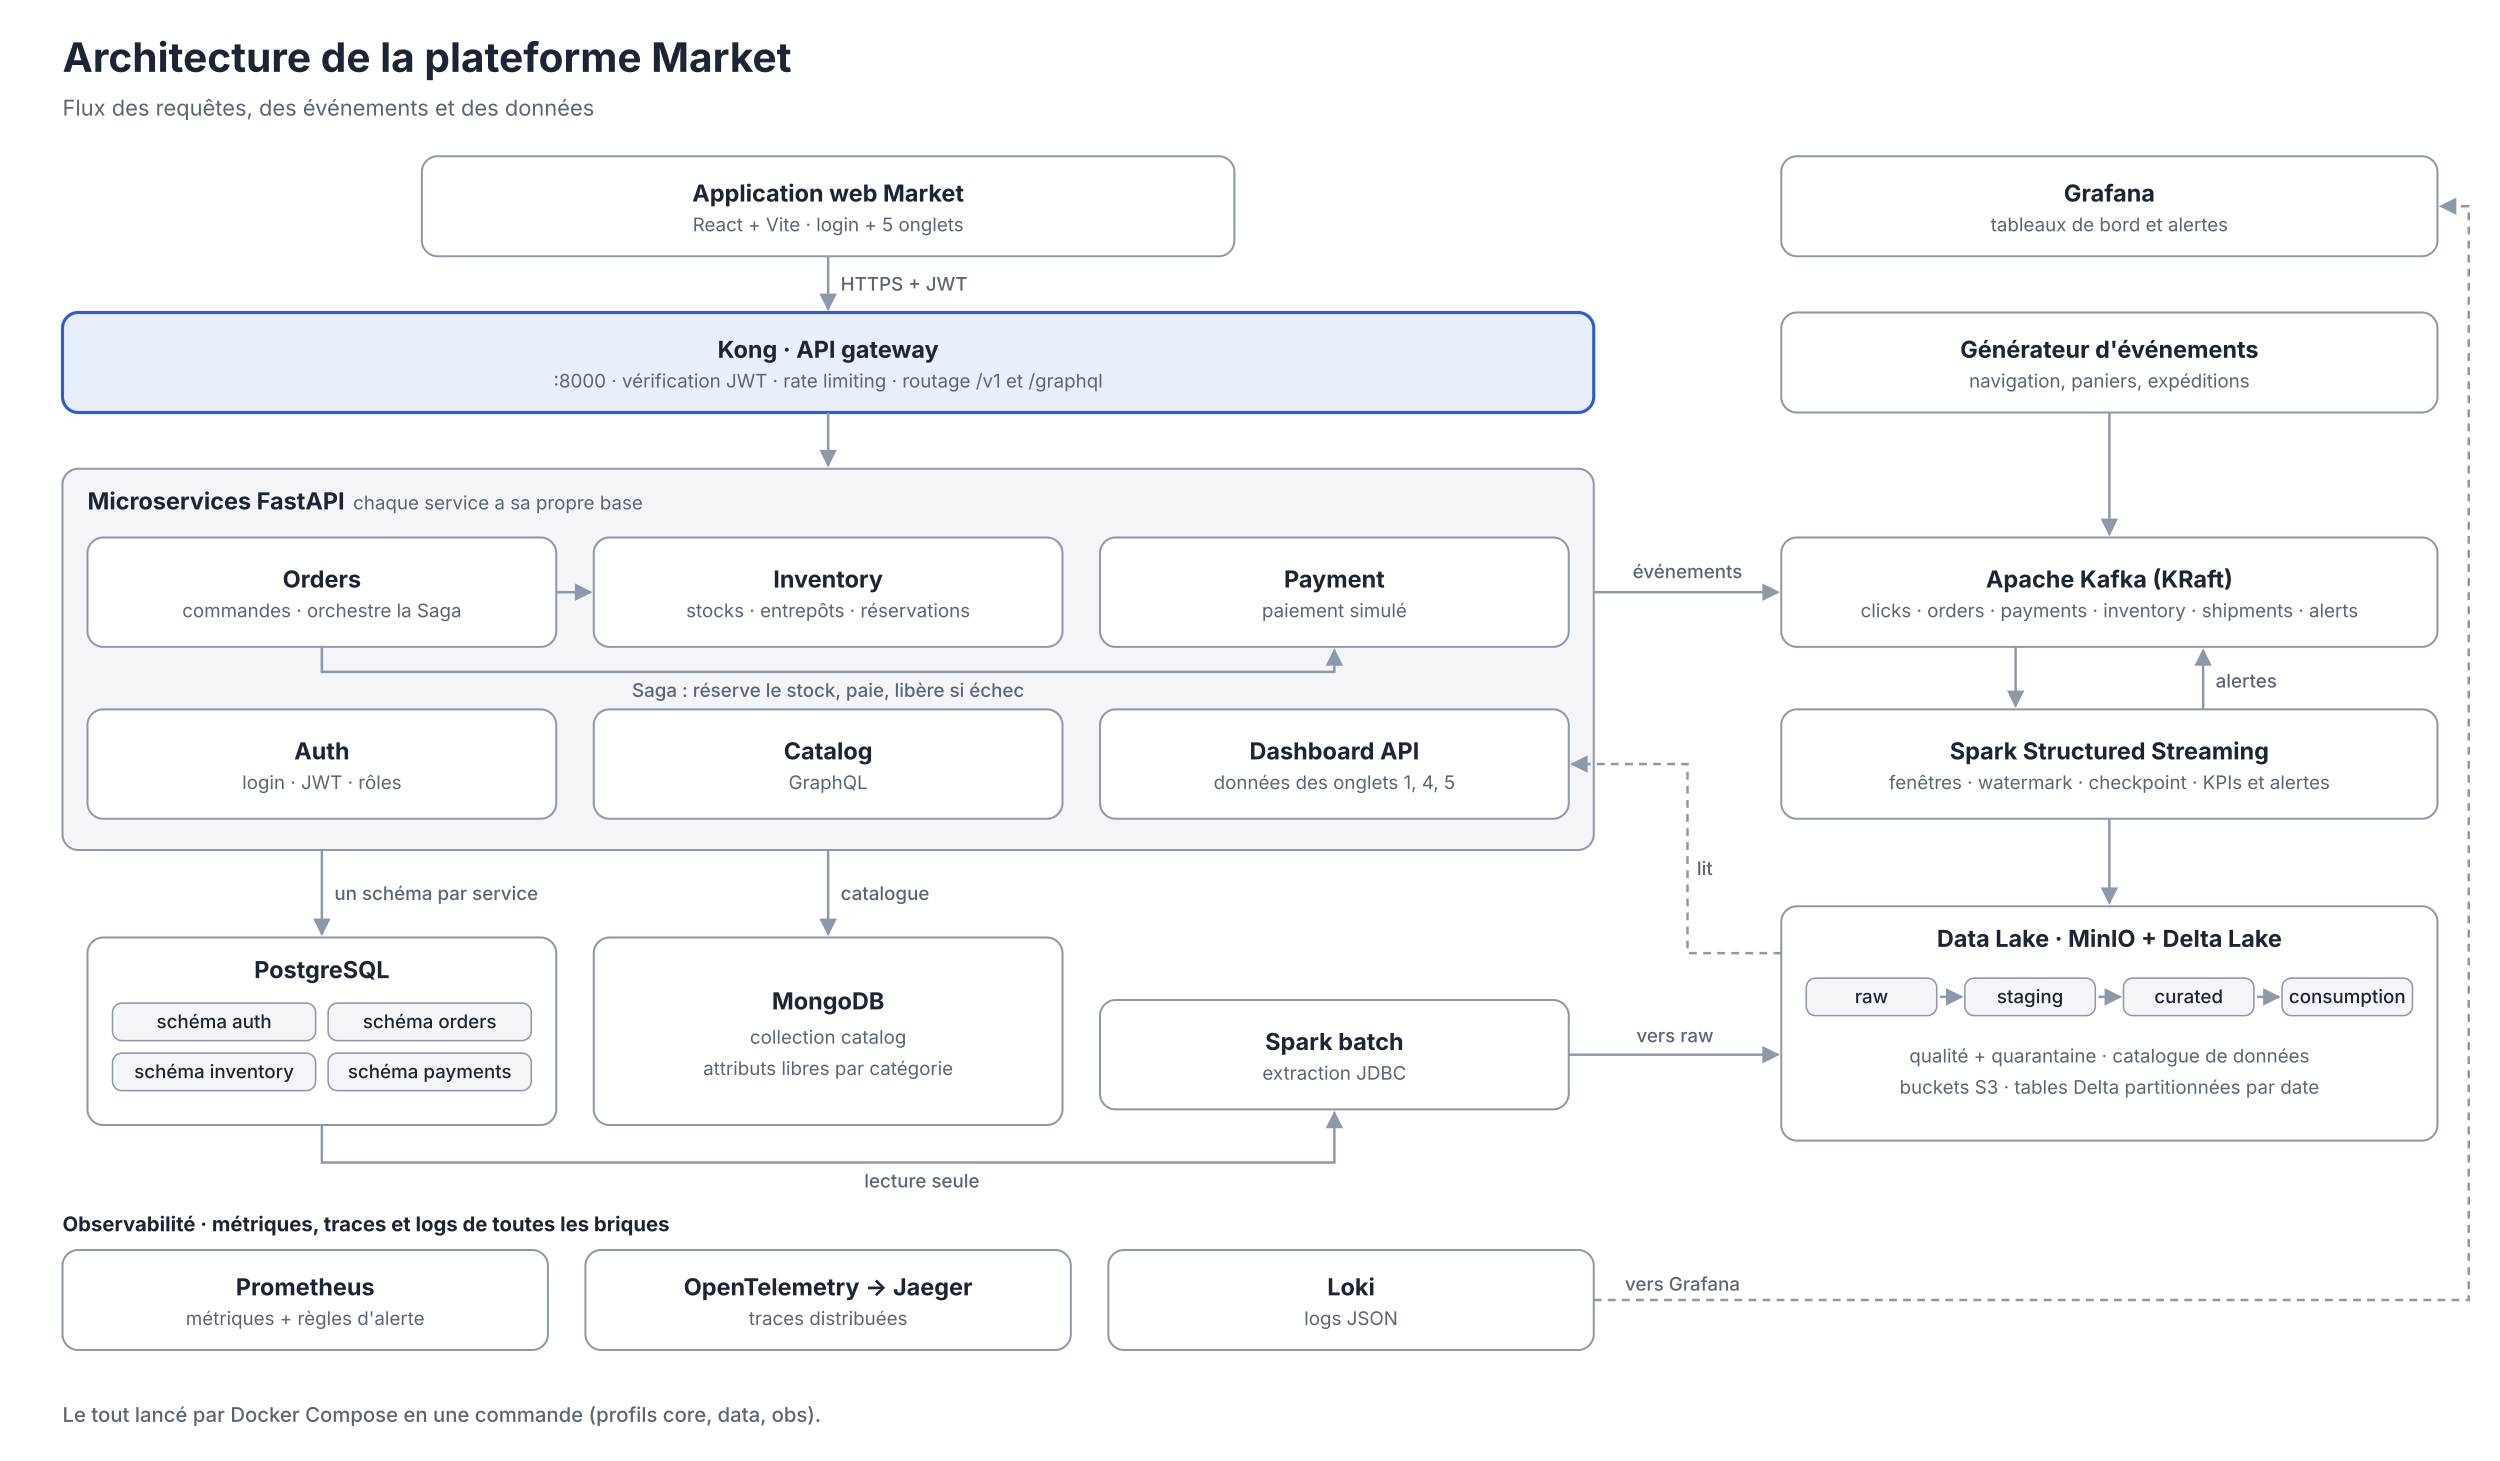
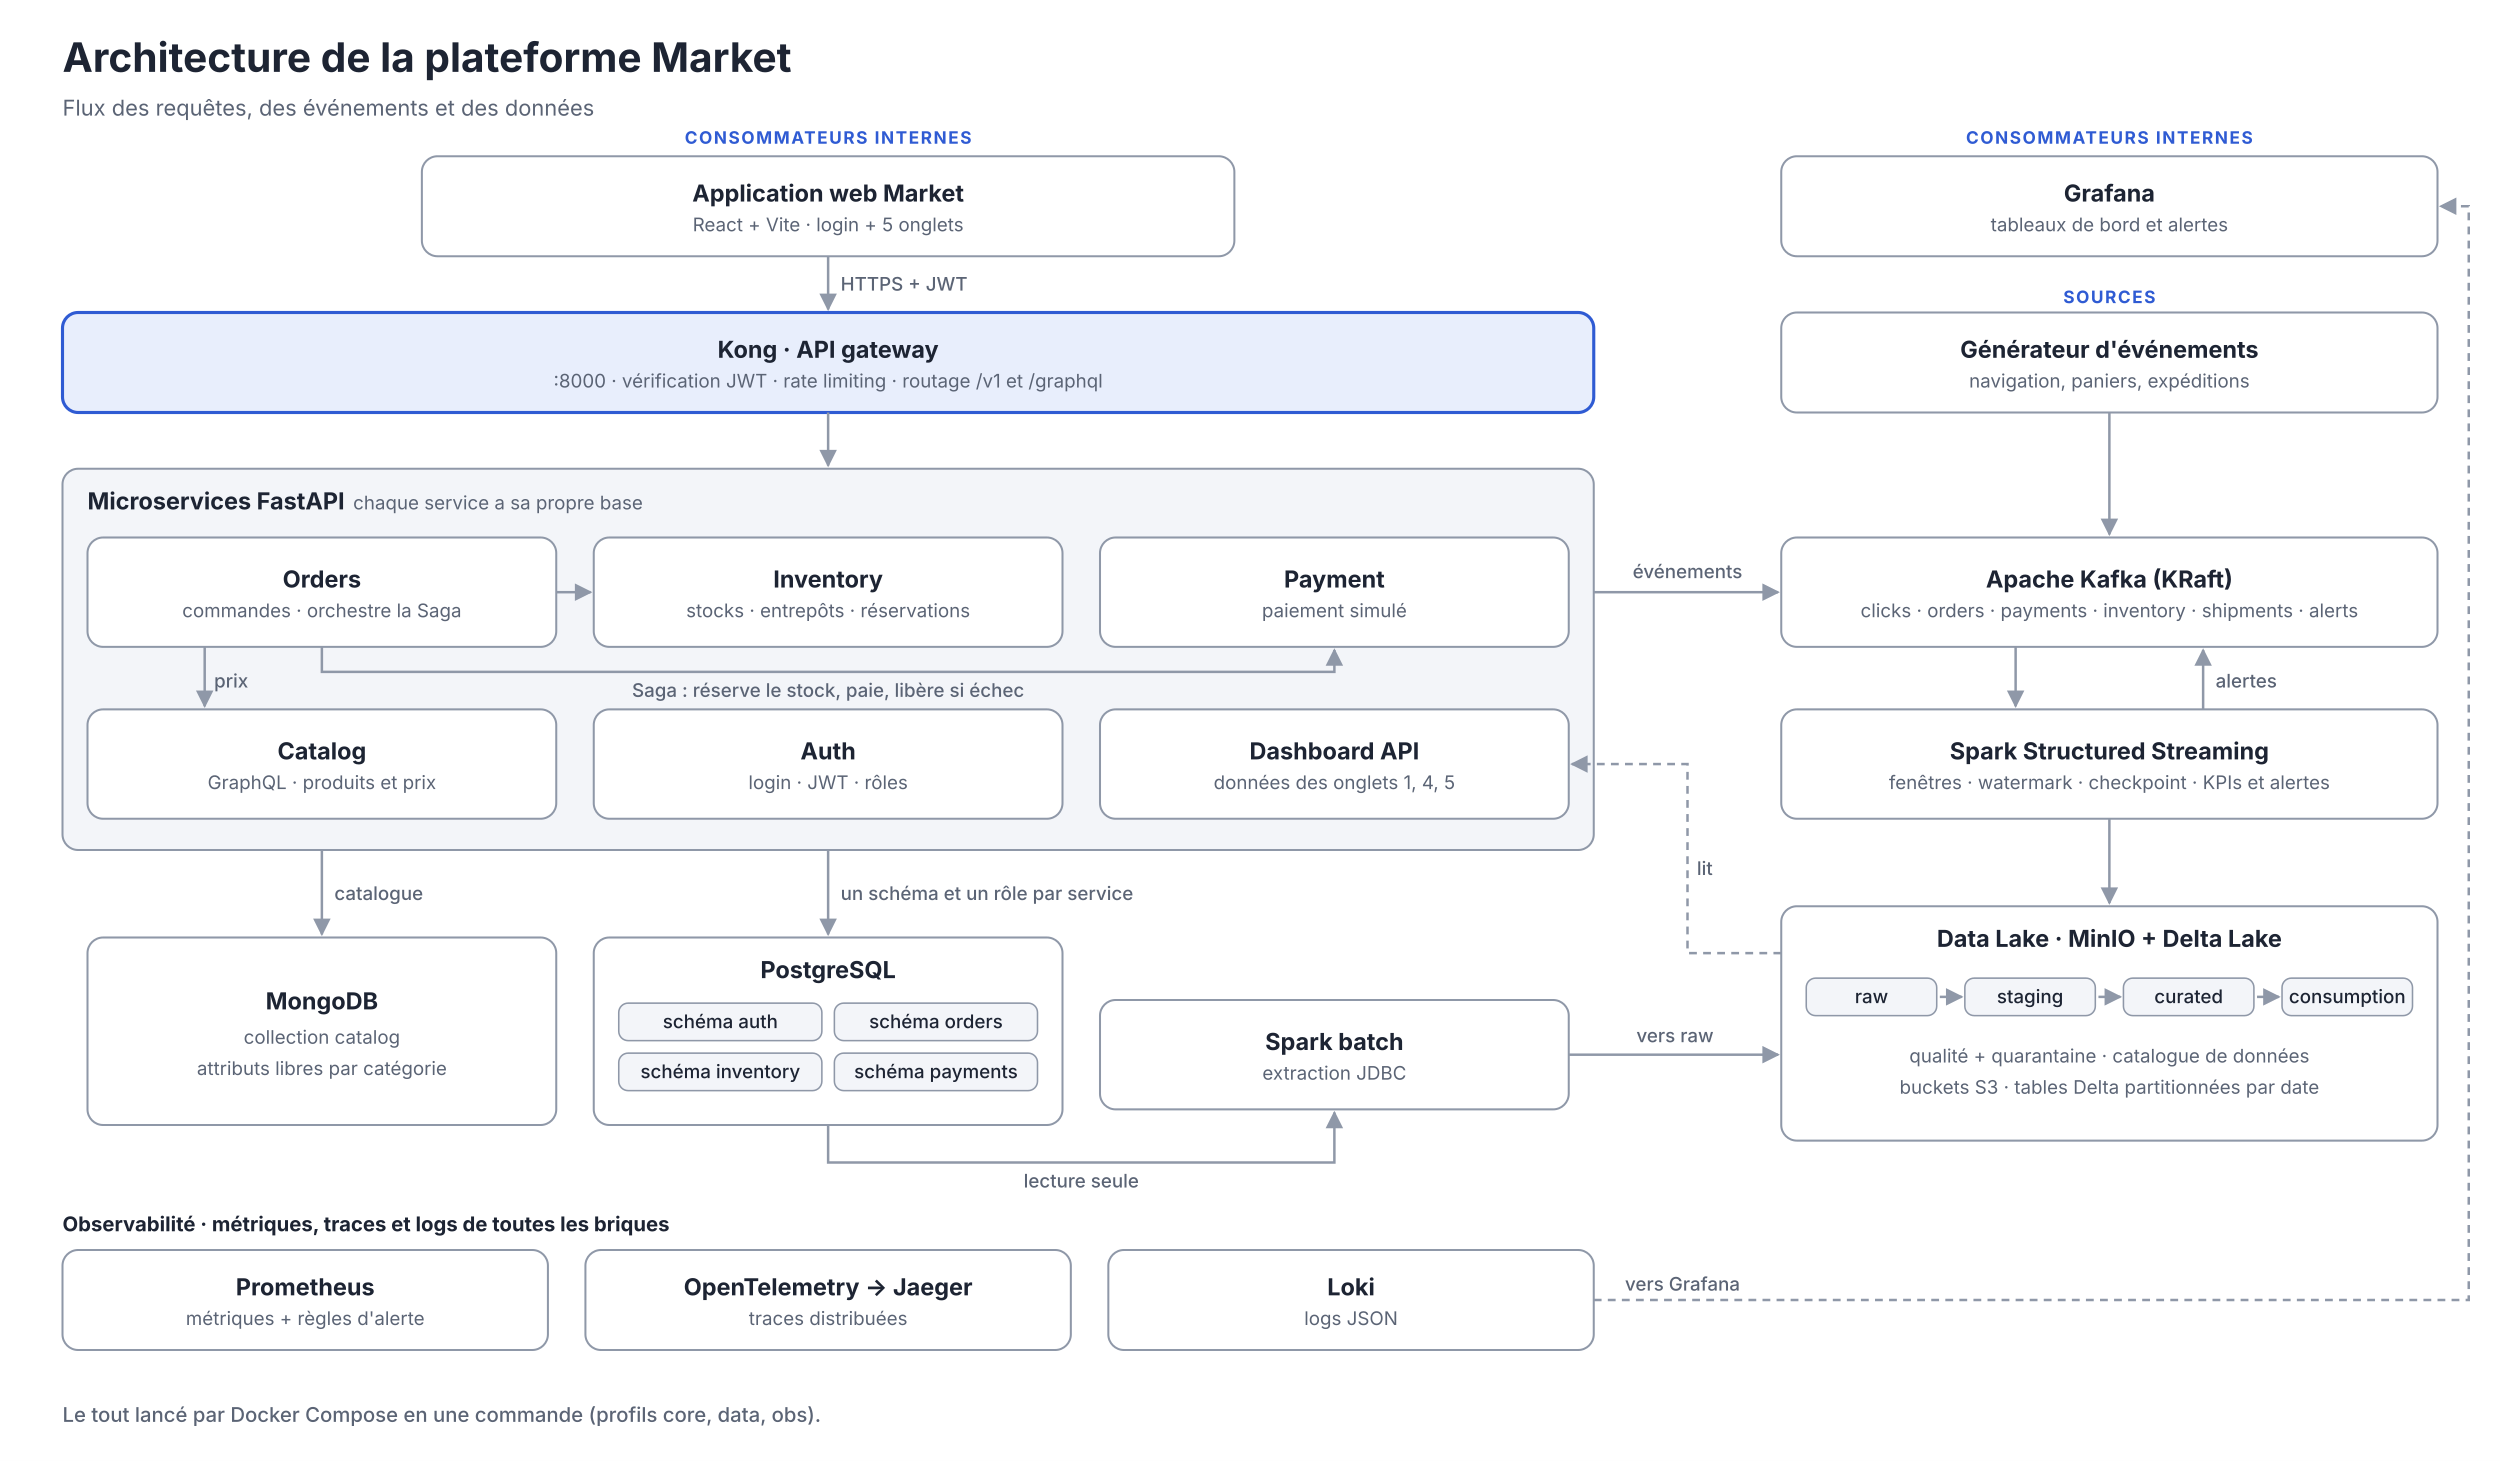
<svg xmlns="http://www.w3.org/2000/svg" viewBox="0 0 1600 935" width="1600" height="935" font-family="Inter, 'DejaVu Sans', Arial, sans-serif">
  <defs>
    <marker id="ar" viewBox="0 0 10 10" refX="9" refY="5" markerWidth="7" markerHeight="7" orient="auto-start-reverse">
      <path d="M0 0L10 5L0 10z" fill="#8f98a8" />
    </marker>
  </defs>
  <rect width="1600" height="935" fill="#fff" />
  <text x="40" y="46" font-size="26" font-weight="700" fill="#1d2433">Architecture de la plateforme Market</text>
  <text x="40" y="74" font-size="14" fill="#5b6475">Flux des requêtes, des événements et des données</text>
+   <text x="530.0" y="92" font-size="11" font-weight="700" fill="#2f5bd3" text-anchor="middle" letter-spacing="1">CONSOMMATEURS INTERNES</text>
+   <text x="1350.0" y="92" font-size="11" font-weight="700" fill="#2f5bd3" text-anchor="middle" letter-spacing="1">CONSOMMATEURS INTERNES</text>
  <rect x="270.0" y="100" width="520" height="64" rx="10" fill="#fff" stroke="#8f98a8" stroke-width="1.3" />
  <text x="530.0" y="129.0" font-size="15" font-weight="700" fill="#1d2433" text-anchor="middle">Application web Market</text>
  <text x="530.0" y="148.0" font-size="12" font-weight="400" fill="#5b6475" text-anchor="middle">React + Vite · login + 5 onglets</text>
  <rect x="1140" y="100" width="420" height="64" rx="10" fill="#fff" stroke="#8f98a8" stroke-width="1.3" />
  <text x="1350.0" y="129.0" font-size="15" font-weight="700" fill="#1d2433" text-anchor="middle">Grafana</text>
  <text x="1350.0" y="148.0" font-size="12" font-weight="400" fill="#5b6475" text-anchor="middle">tableaux de bord et alertes</text>
  <path d="M530.0 164 V198" fill="none" stroke="#8f98a8" stroke-width="1.6" marker-end="url(#ar)" />
  <text x="538.0" y="186" font-size="12" font-weight="500" fill="#5b6475" text-anchor="start">HTTPS + JWT</text>
  <rect x="40" y="200" width="980" height="64" rx="10" fill="#e8eefc" stroke="#2f5bd3" stroke-width="2" />
  <text x="530.0" y="229.0" font-size="15" font-weight="700" fill="#1d2433" text-anchor="middle">Kong · API gateway</text>
  <text x="530.0" y="248.0" font-size="12" font-weight="400" fill="#5b6475" text-anchor="middle">:8000 · vérification JWT · rate limiting · routage /v1 et /graphql</text>
+   <text x="1350.0" y="194" font-size="11" font-weight="700" fill="#2f5bd3" text-anchor="middle" letter-spacing="1">SOURCES</text>
  <rect x="1140" y="200" width="420" height="64" rx="10" fill="#fff" stroke="#8f98a8" stroke-width="1.3" />
  <text x="1350.0" y="229.0" font-size="15" font-weight="700" fill="#1d2433" text-anchor="middle">Générateur d'événements</text>
  <text x="1350.0" y="248.0" font-size="12" font-weight="400" fill="#5b6475" text-anchor="middle">navigation, paniers, expéditions</text>
  <path d="M530.0 264 V298" fill="none" stroke="#8f98a8" stroke-width="1.6" marker-end="url(#ar)" />
  <rect x="40" y="300" width="980" height="244" rx="10" fill="#f3f5f9" stroke="#8f98a8" stroke-width="1.3" />
  <text x="56" y="326" font-size="15" font-weight="700" fill="#1d2433" text-anchor="start">Microservices FastAPI</text>
  <text x="226" y="326" font-size="12" font-weight="400" fill="#5b6475" text-anchor="start">chaque service a sa propre base</text>
  <rect x="56" y="344" width="300.0" height="70" rx="10" fill="#fff" stroke="#8f98a8" stroke-width="1.3" />
  <text x="206.0" y="376.0" font-size="15" font-weight="700" fill="#1d2433" text-anchor="middle">Orders</text>
  <text x="206.0" y="395.0" font-size="12" font-weight="400" fill="#5b6475" text-anchor="middle">commandes · orchestre la Saga</text>
  <rect x="380.0" y="344" width="300.0" height="70" rx="10" fill="#fff" stroke="#8f98a8" stroke-width="1.3" />
  <text x="530.0" y="376.0" font-size="15" font-weight="700" fill="#1d2433" text-anchor="middle">Inventory</text>
  <text x="530.0" y="395.0" font-size="12" font-weight="400" fill="#5b6475" text-anchor="middle">stocks · entrepôts · réservations</text>
  <rect x="704.0" y="344" width="300.0" height="70" rx="10" fill="#fff" stroke="#8f98a8" stroke-width="1.3" />
  <text x="854.0" y="376.0" font-size="15" font-weight="700" fill="#1d2433" text-anchor="middle">Payment</text>
  <text x="854.0" y="395.0" font-size="12" font-weight="400" fill="#5b6475" text-anchor="middle">paiement simulé</text>
  <rect x="56" y="454" width="300.0" height="70" rx="10" fill="#fff" stroke="#8f98a8" stroke-width="1.3" />
-   <text x="206.0" y="486.0" font-size="15" font-weight="700" fill="#1d2433" text-anchor="middle">Auth</text>
-   <text x="206.0" y="505.0" font-size="12" font-weight="400" fill="#5b6475" text-anchor="middle">login · JWT · rôles</text>
+   <text x="206.0" y="486.0" font-size="15" font-weight="700" fill="#1d2433" text-anchor="middle">Catalog</text>
+   <text x="206.0" y="505.0" font-size="12" font-weight="400" fill="#5b6475" text-anchor="middle">GraphQL · produits et prix</text>
  <rect x="380.0" y="454" width="300.0" height="70" rx="10" fill="#fff" stroke="#8f98a8" stroke-width="1.3" />
-   <text x="530.0" y="486.0" font-size="15" font-weight="700" fill="#1d2433" text-anchor="middle">Catalog</text>
-   <text x="530.0" y="505.0" font-size="12" font-weight="400" fill="#5b6475" text-anchor="middle">GraphQL</text>
+   <text x="530.0" y="486.0" font-size="15" font-weight="700" fill="#1d2433" text-anchor="middle">Auth</text>
+   <text x="530.0" y="505.0" font-size="12" font-weight="400" fill="#5b6475" text-anchor="middle">login · JWT · rôles</text>
  <rect x="704.0" y="454" width="300.0" height="70" rx="10" fill="#fff" stroke="#8f98a8" stroke-width="1.3" />
  <text x="854.0" y="486.0" font-size="15" font-weight="700" fill="#1d2433" text-anchor="middle">Dashboard API</text>
  <text x="854.0" y="505.0" font-size="12" font-weight="400" fill="#5b6475" text-anchor="middle">données des onglets 1, 4, 5</text>
  <path d="M356.0 379 H378.0" fill="none" stroke="#8f98a8" stroke-width="1.6" marker-end="url(#ar)" />
  <text x="368.0" y="372" font-size="11" font-weight="400" fill="#1d2433" text-anchor="start" />
+   <path d="M131.0 414 V452" fill="none" stroke="#8f98a8" stroke-width="1.6" marker-end="url(#ar)" />
+   <text x="137.0" y="440" font-size="12" font-weight="500" fill="#5b6475" text-anchor="start">prix</text>
  <path d="M206.0 414 V430 H854.0 V416" fill="none" stroke="#8f98a8" stroke-width="1.6" marker-end="url(#ar)" />
  <text x="530.0" y="446" font-size="12" font-weight="500" fill="#5b6475" text-anchor="middle">Saga : réserve le stock, paie, libère si échec</text>
  <rect x="1140" y="344" width="420" height="70" rx="10" fill="#fff" stroke="#8f98a8" stroke-width="1.3" />
  <text x="1350.0" y="376.0" font-size="15" font-weight="700" fill="#1d2433" text-anchor="middle">Apache Kafka (KRaft)</text>
  <text x="1350.0" y="395.0" font-size="12" font-weight="400" fill="#5b6475" text-anchor="middle">clicks · orders · payments · inventory · shipments · alerts</text>
  <path d="M1020 379 H1138" fill="none" stroke="#8f98a8" stroke-width="1.6" marker-end="url(#ar)" />
  <text x="1080.0" y="370" font-size="12" font-weight="500" fill="#5b6475" text-anchor="middle">événements</text>
  <path d="M1350.0 264 V342" fill="none" stroke="#8f98a8" stroke-width="1.6" marker-end="url(#ar)" />
  <rect x="1140" y="454" width="420" height="70" rx="10" fill="#fff" stroke="#8f98a8" stroke-width="1.3" />
  <text x="1350.0" y="486.0" font-size="15" font-weight="700" fill="#1d2433" text-anchor="middle">Spark Structured Streaming</text>
  <text x="1350.0" y="505.0" font-size="12" font-weight="400" fill="#5b6475" text-anchor="middle">fenêtres · watermark · checkpoint · KPIs et alertes</text>
  <path d="M1290.0 414 V452" fill="none" stroke="#8f98a8" stroke-width="1.6" marker-end="url(#ar)" />
  <path d="M1410.0 454 V416" fill="none" stroke="#8f98a8" stroke-width="1.6" marker-end="url(#ar)" />
  <text x="1418.0" y="440" font-size="12" font-weight="500" fill="#5b6475" text-anchor="start">alertes</text>
  <rect x="1140" y="580" width="420" height="150" rx="10" fill="#fff" stroke="#8f98a8" stroke-width="1.3" />
  <text x="1350.0" y="606" font-size="15" font-weight="700" fill="#1d2433" text-anchor="middle">Data Lake · MinIO + Delta Lake</text>
  <rect x="1156.0" y="626" width="83.5" height="24" rx="6" fill="#f3f5f9" stroke="#8f98a8" stroke-width="1" />
  <text x="1197.75" y="642" font-size="12" font-weight="500" fill="#1d2433" text-anchor="middle">raw</text>
  <path d="M1241.5 638 H1255.5" fill="none" stroke="#8f98a8" stroke-width="1.6" marker-end="url(#ar)" />
  <rect x="1257.5" y="626" width="83.5" height="24" rx="6" fill="#f3f5f9" stroke="#8f98a8" stroke-width="1" />
  <text x="1299.25" y="642" font-size="12" font-weight="500" fill="#1d2433" text-anchor="middle">staging</text>
  <path d="M1343.0 638 H1357.0" fill="none" stroke="#8f98a8" stroke-width="1.6" marker-end="url(#ar)" />
  <rect x="1359.0" y="626" width="83.5" height="24" rx="6" fill="#f3f5f9" stroke="#8f98a8" stroke-width="1" />
  <text x="1400.75" y="642" font-size="12" font-weight="500" fill="#1d2433" text-anchor="middle">curated</text>
  <path d="M1444.5 638 H1458.5" fill="none" stroke="#8f98a8" stroke-width="1.6" marker-end="url(#ar)" />
  <rect x="1460.5" y="626" width="83.5" height="24" rx="6" fill="#f3f5f9" stroke="#8f98a8" stroke-width="1" />
  <text x="1502.25" y="642" font-size="12" font-weight="500" fill="#1d2433" text-anchor="middle">consumption</text>
  <text x="1350.0" y="680" font-size="12" font-weight="400" fill="#5b6475" text-anchor="middle">qualité + quarantaine · catalogue de données</text>
  <text x="1350.0" y="700" font-size="12" font-weight="400" fill="#5b6475" text-anchor="middle">buckets S3 · tables Delta partitionnées par date</text>
  <path d="M1350.0 524 V578" fill="none" stroke="#8f98a8" stroke-width="1.6" marker-end="url(#ar)" />
+   <rect x="380.0" y="600" width="300.0" height="120" rx="10" fill="#fff" stroke="#8f98a8" stroke-width="1.3" />
+   <text x="530.0" y="626" font-size="15" font-weight="700" fill="#1d2433" text-anchor="middle">PostgreSQL</text>
+   <rect x="396.0" y="642" width="130.0" height="24" rx="6" fill="#f3f5f9" stroke="#8f98a8" stroke-width="1" />
+   <text x="461.0" y="658" font-size="12" font-weight="500" fill="#1d2433" text-anchor="middle">schéma auth</text>
+   <rect x="534.0" y="642" width="130.0" height="24" rx="6" fill="#f3f5f9" stroke="#8f98a8" stroke-width="1" />
+   <text x="599.0" y="658" font-size="12" font-weight="500" fill="#1d2433" text-anchor="middle">schéma orders</text>
+   <rect x="396.0" y="674" width="130.0" height="24" rx="6" fill="#f3f5f9" stroke="#8f98a8" stroke-width="1" />
+   <text x="461.0" y="690" font-size="12" font-weight="500" fill="#1d2433" text-anchor="middle">schéma inventory</text>
+   <rect x="534.0" y="674" width="130.0" height="24" rx="6" fill="#f3f5f9" stroke="#8f98a8" stroke-width="1" />
+   <text x="599.0" y="690" font-size="12" font-weight="500" fill="#1d2433" text-anchor="middle">schéma payments</text>
  <rect x="56" y="600" width="300.0" height="120" rx="10" fill="#fff" stroke="#8f98a8" stroke-width="1.3" />
-   <text x="206.0" y="626" font-size="15" font-weight="700" fill="#1d2433" text-anchor="middle">PostgreSQL</text>
-   <rect x="72.0" y="642" width="130.0" height="24" rx="6" fill="#f3f5f9" stroke="#8f98a8" stroke-width="1" />
-   <text x="137.0" y="658" font-size="12" font-weight="500" fill="#1d2433" text-anchor="middle">schéma auth</text>
-   <rect x="210.0" y="642" width="130.0" height="24" rx="6" fill="#f3f5f9" stroke="#8f98a8" stroke-width="1" />
-   <text x="275.0" y="658" font-size="12" font-weight="500" fill="#1d2433" text-anchor="middle">schéma orders</text>
-   <rect x="72.0" y="674" width="130.0" height="24" rx="6" fill="#f3f5f9" stroke="#8f98a8" stroke-width="1" />
-   <text x="137.0" y="690" font-size="12" font-weight="500" fill="#1d2433" text-anchor="middle">schéma inventory</text>
-   <rect x="210.0" y="674" width="130.0" height="24" rx="6" fill="#f3f5f9" stroke="#8f98a8" stroke-width="1" />
-   <text x="275.0" y="690" font-size="12" font-weight="500" fill="#1d2433" text-anchor="middle">schéma payments</text>
-   <rect x="380.0" y="600" width="300.0" height="120" rx="10" fill="#fff" stroke="#8f98a8" stroke-width="1.3" />
-   <text x="530.0" y="646" font-size="15" font-weight="700" fill="#1d2433" text-anchor="middle">MongoDB</text>
-   <text x="530.0" y="668" font-size="12" font-weight="400" fill="#5b6475" text-anchor="middle">collection catalog</text>
-   <text x="530.0" y="688" font-size="12" font-weight="400" fill="#5b6475" text-anchor="middle">attributs libres par catégorie</text>
+   <text x="206.0" y="646" font-size="15" font-weight="700" fill="#1d2433" text-anchor="middle">MongoDB</text>
+   <text x="206.0" y="668" font-size="12" font-weight="400" fill="#5b6475" text-anchor="middle">collection catalog</text>
+   <text x="206.0" y="688" font-size="12" font-weight="400" fill="#5b6475" text-anchor="middle">attributs libres par catégorie</text>
  <rect x="704.0" y="640" width="300.0" height="70" rx="10" fill="#fff" stroke="#8f98a8" stroke-width="1.3" />
  <text x="854.0" y="672.0" font-size="15" font-weight="700" fill="#1d2433" text-anchor="middle">Spark batch</text>
  <text x="854.0" y="691.0" font-size="12" font-weight="400" fill="#5b6475" text-anchor="middle">extraction JDBC</text>
+   <path d="M530.0 544 V598" fill="none" stroke="#8f98a8" stroke-width="1.6" marker-end="url(#ar)" />
+   <text x="538.0" y="576" font-size="12" font-weight="500" fill="#5b6475" text-anchor="start">un schéma et un rôle par service</text>
  <path d="M206.0 544 V598" fill="none" stroke="#8f98a8" stroke-width="1.6" marker-end="url(#ar)" />
-   <text x="214.0" y="576" font-size="12" font-weight="500" fill="#5b6475" text-anchor="start">un schéma par service</text>
-   <path d="M530.0 544 V598" fill="none" stroke="#8f98a8" stroke-width="1.6" marker-end="url(#ar)" />
-   <text x="538.0" y="576" font-size="12" font-weight="500" fill="#5b6475" text-anchor="start">catalogue</text>
-   <path d="M206.0 720 V744 H854.0 V712" fill="none" stroke="#8f98a8" stroke-width="1.6" marker-end="url(#ar)" />
-   <text x="590.0" y="760" font-size="12" font-weight="500" fill="#5b6475" text-anchor="middle">lecture seule</text>
+   <text x="214.0" y="576" font-size="12" font-weight="500" fill="#5b6475" text-anchor="start">catalogue</text>
+   <path d="M530.0 720 V744 H854.0 V712" fill="none" stroke="#8f98a8" stroke-width="1.6" marker-end="url(#ar)" />
+   <text x="692.0" y="760" font-size="12" font-weight="500" fill="#5b6475" text-anchor="middle">lecture seule</text>
  <path d="M1004.0 675 H1138" fill="none" stroke="#8f98a8" stroke-width="1.6" marker-end="url(#ar)" />
  <text x="1072.0" y="667" font-size="12" font-weight="500" fill="#5b6475" text-anchor="middle">vers raw</text>
  <path d="M1140 610 H1080.0 V489 H1006.0" fill="none" stroke="#8f98a8" stroke-width="1.6" stroke-dasharray="5 4" marker-end="url(#ar)" />
  <text x="1086.0" y="560" font-size="12" font-weight="500" fill="#5b6475" text-anchor="start">lit</text>
  <text x="40" y="788" font-size="13" font-weight="700" fill="#1d2433" text-anchor="start">Observabilité · métriques, traces et logs de toutes les briques</text>
  <rect x="40" y="800" width="310.667" height="64" rx="10" fill="#fff" stroke="#8f98a8" stroke-width="1.3" />
  <text x="195.333" y="829.0" font-size="15" font-weight="700" fill="#1d2433" text-anchor="middle">Prometheus</text>
  <text x="195.333" y="848.0" font-size="12" font-weight="400" fill="#5b6475" text-anchor="middle">métriques + règles d'alerte</text>
  <rect x="374.667" y="800" width="310.667" height="64" rx="10" fill="#fff" stroke="#8f98a8" stroke-width="1.3" />
  <text x="530.0" y="829.0" font-size="15" font-weight="700" fill="#1d2433" text-anchor="middle">OpenTelemetry → Jaeger</text>
  <text x="530.0" y="848.0" font-size="12" font-weight="400" fill="#5b6475" text-anchor="middle">traces distribuées</text>
  <rect x="709.333" y="800" width="310.667" height="64" rx="10" fill="#fff" stroke="#8f98a8" stroke-width="1.3" />
  <text x="864.667" y="829.0" font-size="15" font-weight="700" fill="#1d2433" text-anchor="middle">Loki</text>
  <text x="864.667" y="848.0" font-size="12" font-weight="400" fill="#5b6475" text-anchor="middle">logs JSON</text>
  <path d="M1020 832 H1580 V132 H1562" fill="none" stroke="#8f98a8" stroke-width="1.6" stroke-dasharray="5 4" marker-end="url(#ar)" />
  <text x="1040" y="826" font-size="12" font-weight="500" fill="#5b6475" text-anchor="start">vers Grafana</text>
  <text x="40" y="910" font-size="13" font-weight="500" fill="#5b6475" text-anchor="start">Le tout lancé par Docker Compose en une commande (profils core, data, obs).</text>
</svg>
